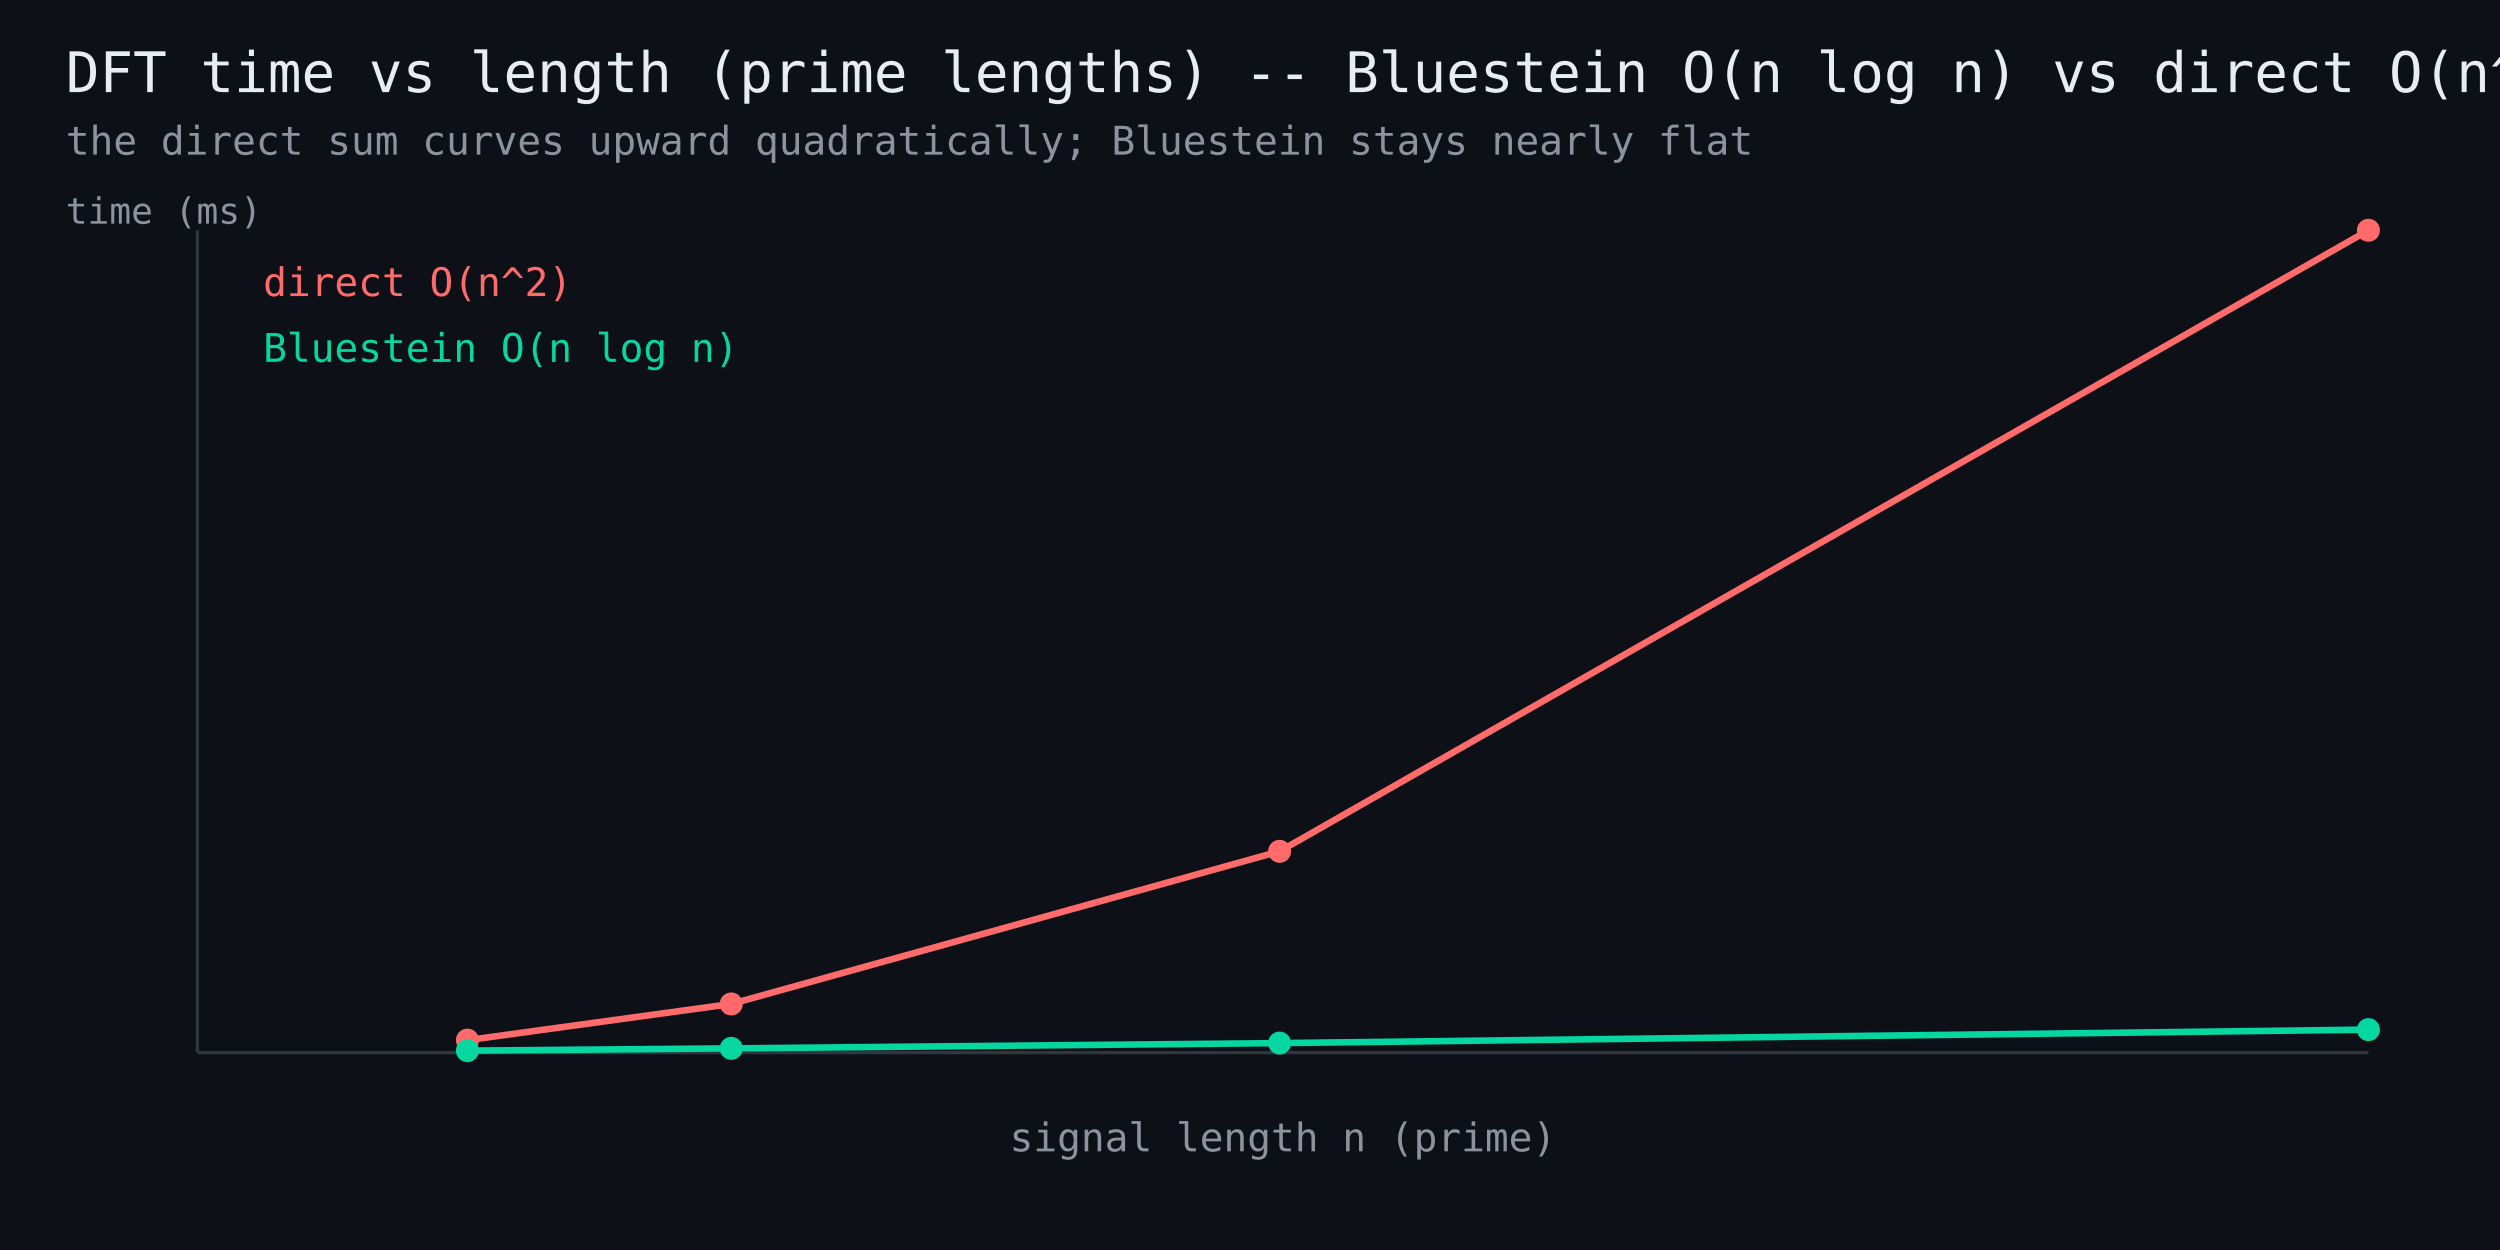
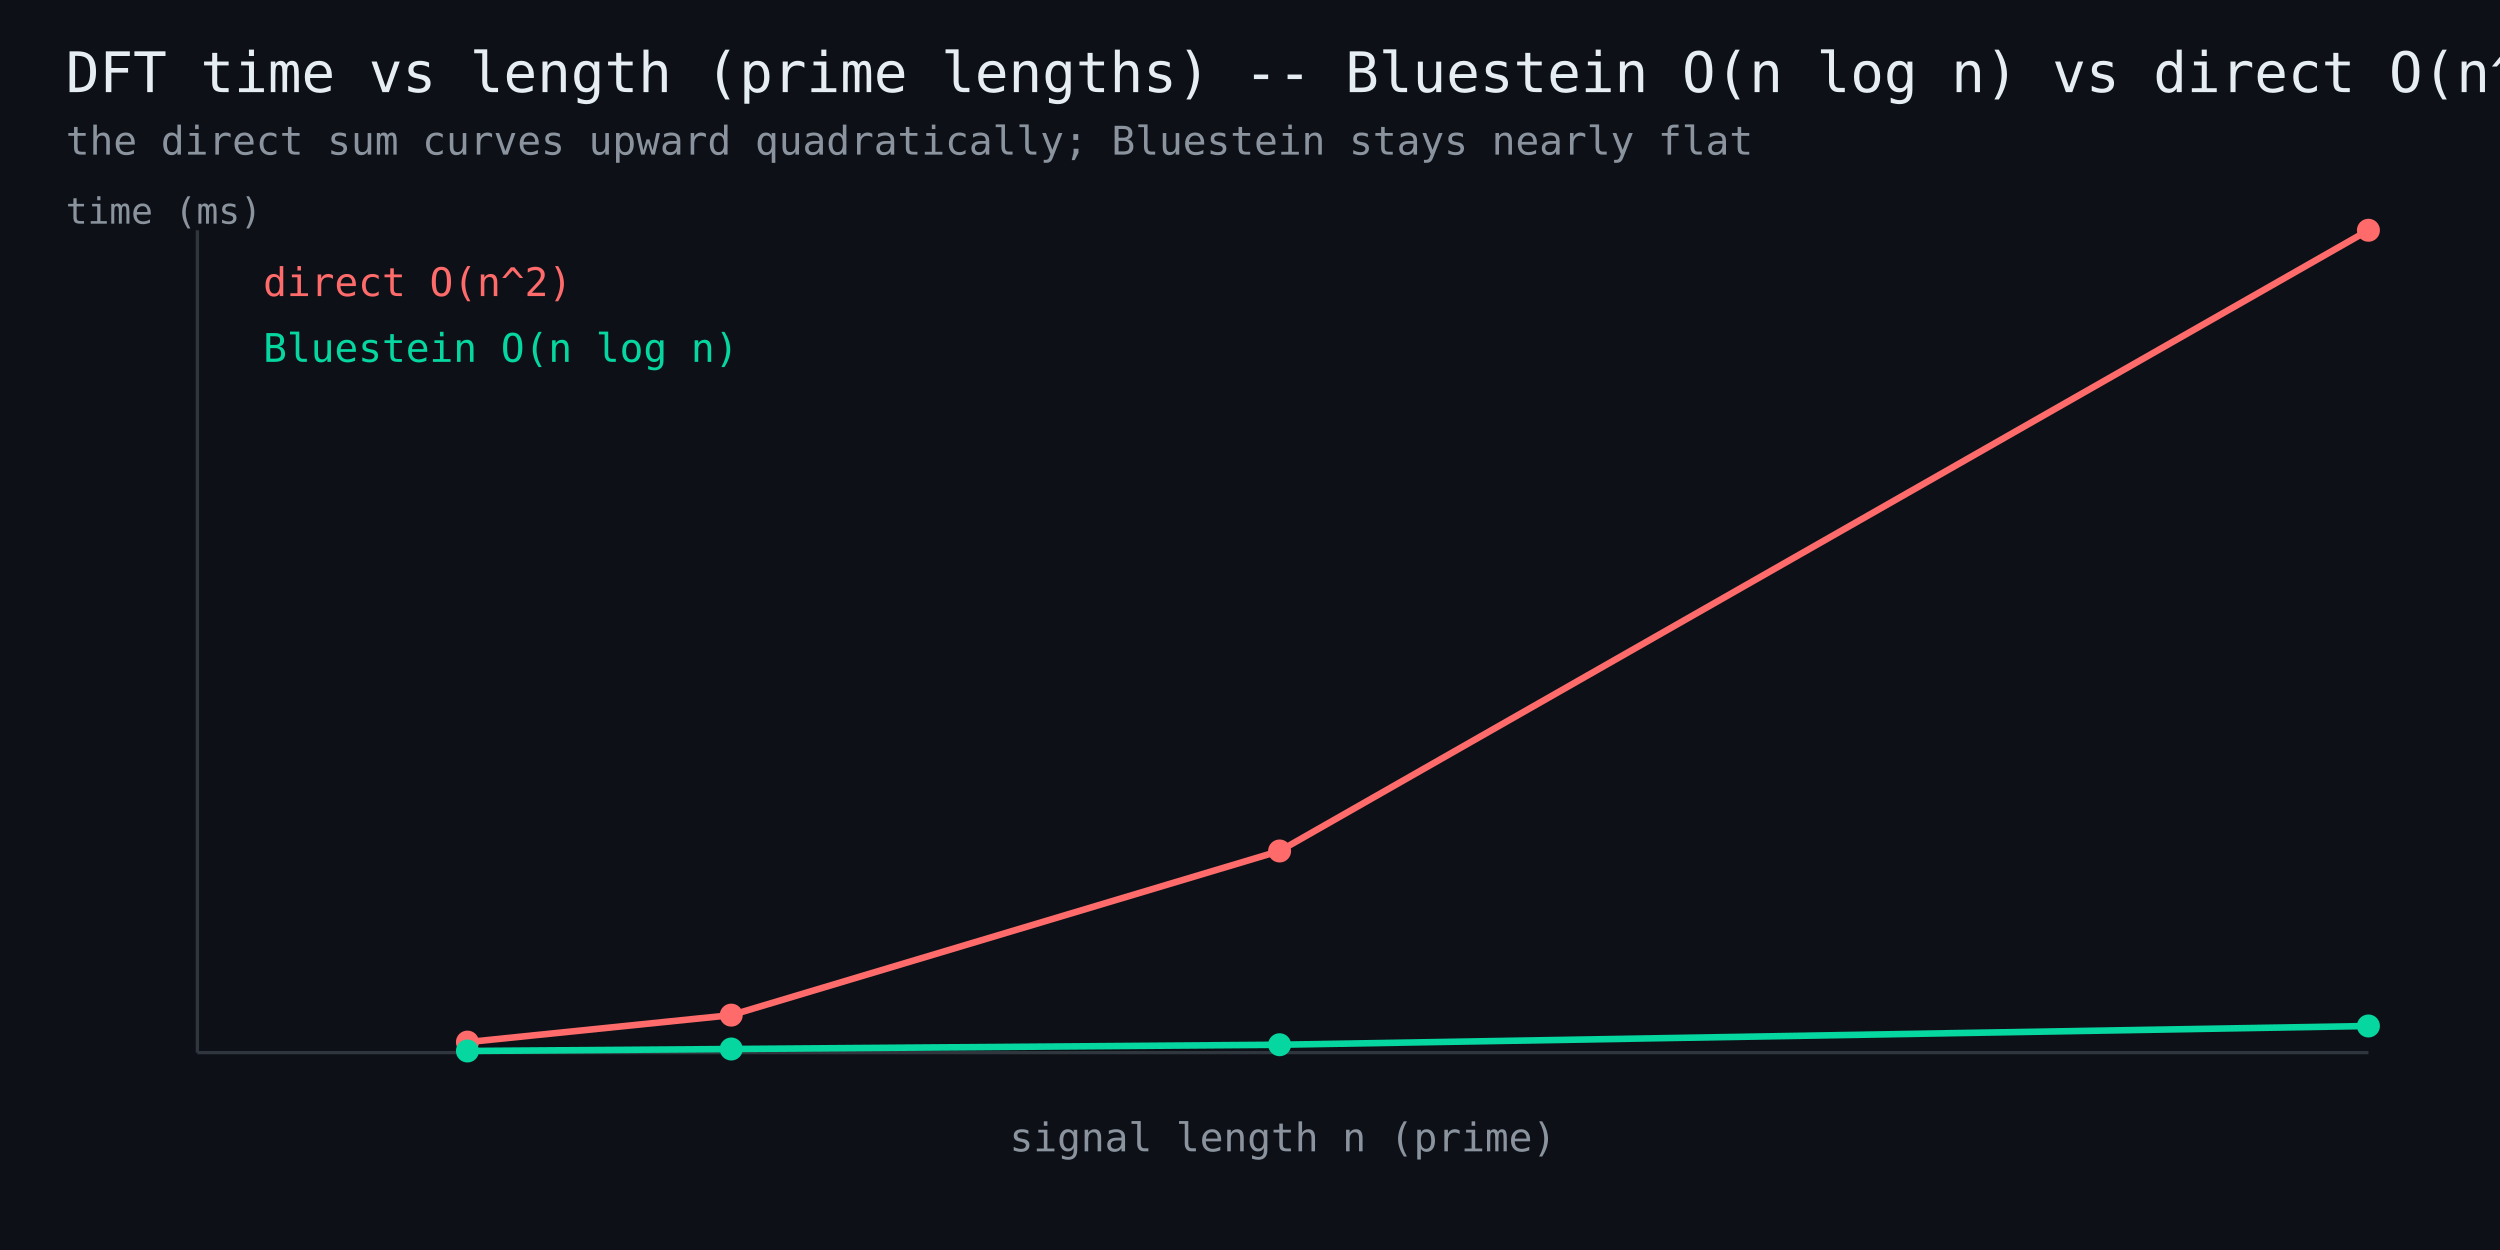
<svg xmlns="http://www.w3.org/2000/svg" width="760" height="380" viewBox="0 0 760 380" font-family="monospace">
  <rect width="760" height="380" fill="#0d1117" />
  <text x="20" y="28" fill="#e6edf3" font-size="17">DFT time vs length (prime lengths) -- Bluestein O(n log n) vs direct O(n^2)</text>
  <text x="20" y="47" fill="#8b949e" font-size="12">the direct sum curves upward quadratically; Bluestein stays nearly flat</text>
  <line x1="60" y1="320" x2="720" y2="320" stroke="#30363d" stroke-width="1" />
  <line x1="60" y1="320" x2="60" y2="70" stroke="#30363d" stroke-width="1" />
-   <polyline points="142.1,316.2 222.3,305.2 389.0,258.8 720.0,70.0" fill="none" stroke="#ff6b6b" stroke-width="2" />
-   <circle cx="142.1" cy="316.2" r="3.5" fill="#ff6b6b" />
-   <circle cx="222.3" cy="305.2" r="3.5" fill="#ff6b6b" />
-   <circle cx="389.0" cy="258.8" r="3.5" fill="#ff6b6b" />
+   <polyline points="142.1,316.8 222.3,308.6 389.0,258.7 720.0,70.0" fill="none" stroke="#ff6b6b" stroke-width="2" />
+   <circle cx="142.1" cy="316.8" r="3.5" fill="#ff6b6b" />
+   <circle cx="222.3" cy="308.6" r="3.5" fill="#ff6b6b" />
+   <circle cx="389.0" cy="258.7" r="3.5" fill="#ff6b6b" />
  <circle cx="720.0" cy="70.0" r="3.5" fill="#ff6b6b" />
  <text x="80" y="90" fill="#ff6b6b" font-size="12">direct O(n^2)</text>
-   <polyline points="142.1,319.4 222.3,318.7 389.0,317.1 720.0,313.0" fill="none" stroke="#06d6a0" stroke-width="2" />
-   <circle cx="142.1" cy="319.4" r="3.5" fill="#06d6a0" />
-   <circle cx="222.3" cy="318.7" r="3.5" fill="#06d6a0" />
-   <circle cx="389.0" cy="317.1" r="3.5" fill="#06d6a0" />
-   <circle cx="720.0" cy="313.0" r="3.5" fill="#06d6a0" />
+   <polyline points="142.1,319.5 222.3,318.9 389.0,317.6 720.0,311.9" fill="none" stroke="#06d6a0" stroke-width="2" />
+   <circle cx="142.1" cy="319.5" r="3.5" fill="#06d6a0" />
+   <circle cx="222.3" cy="318.9" r="3.5" fill="#06d6a0" />
+   <circle cx="389.0" cy="317.6" r="3.5" fill="#06d6a0" />
+   <circle cx="720.0" cy="311.9" r="3.5" fill="#06d6a0" />
  <text x="80" y="110" fill="#06d6a0" font-size="12">Bluestein O(n log n)</text>
  <text x="390" y="350" fill="#8b949e" font-size="12" text-anchor="middle">signal length n (prime)</text>
  <text x="20" y="68" fill="#8b949e" font-size="11">time (ms)</text>
</svg>
